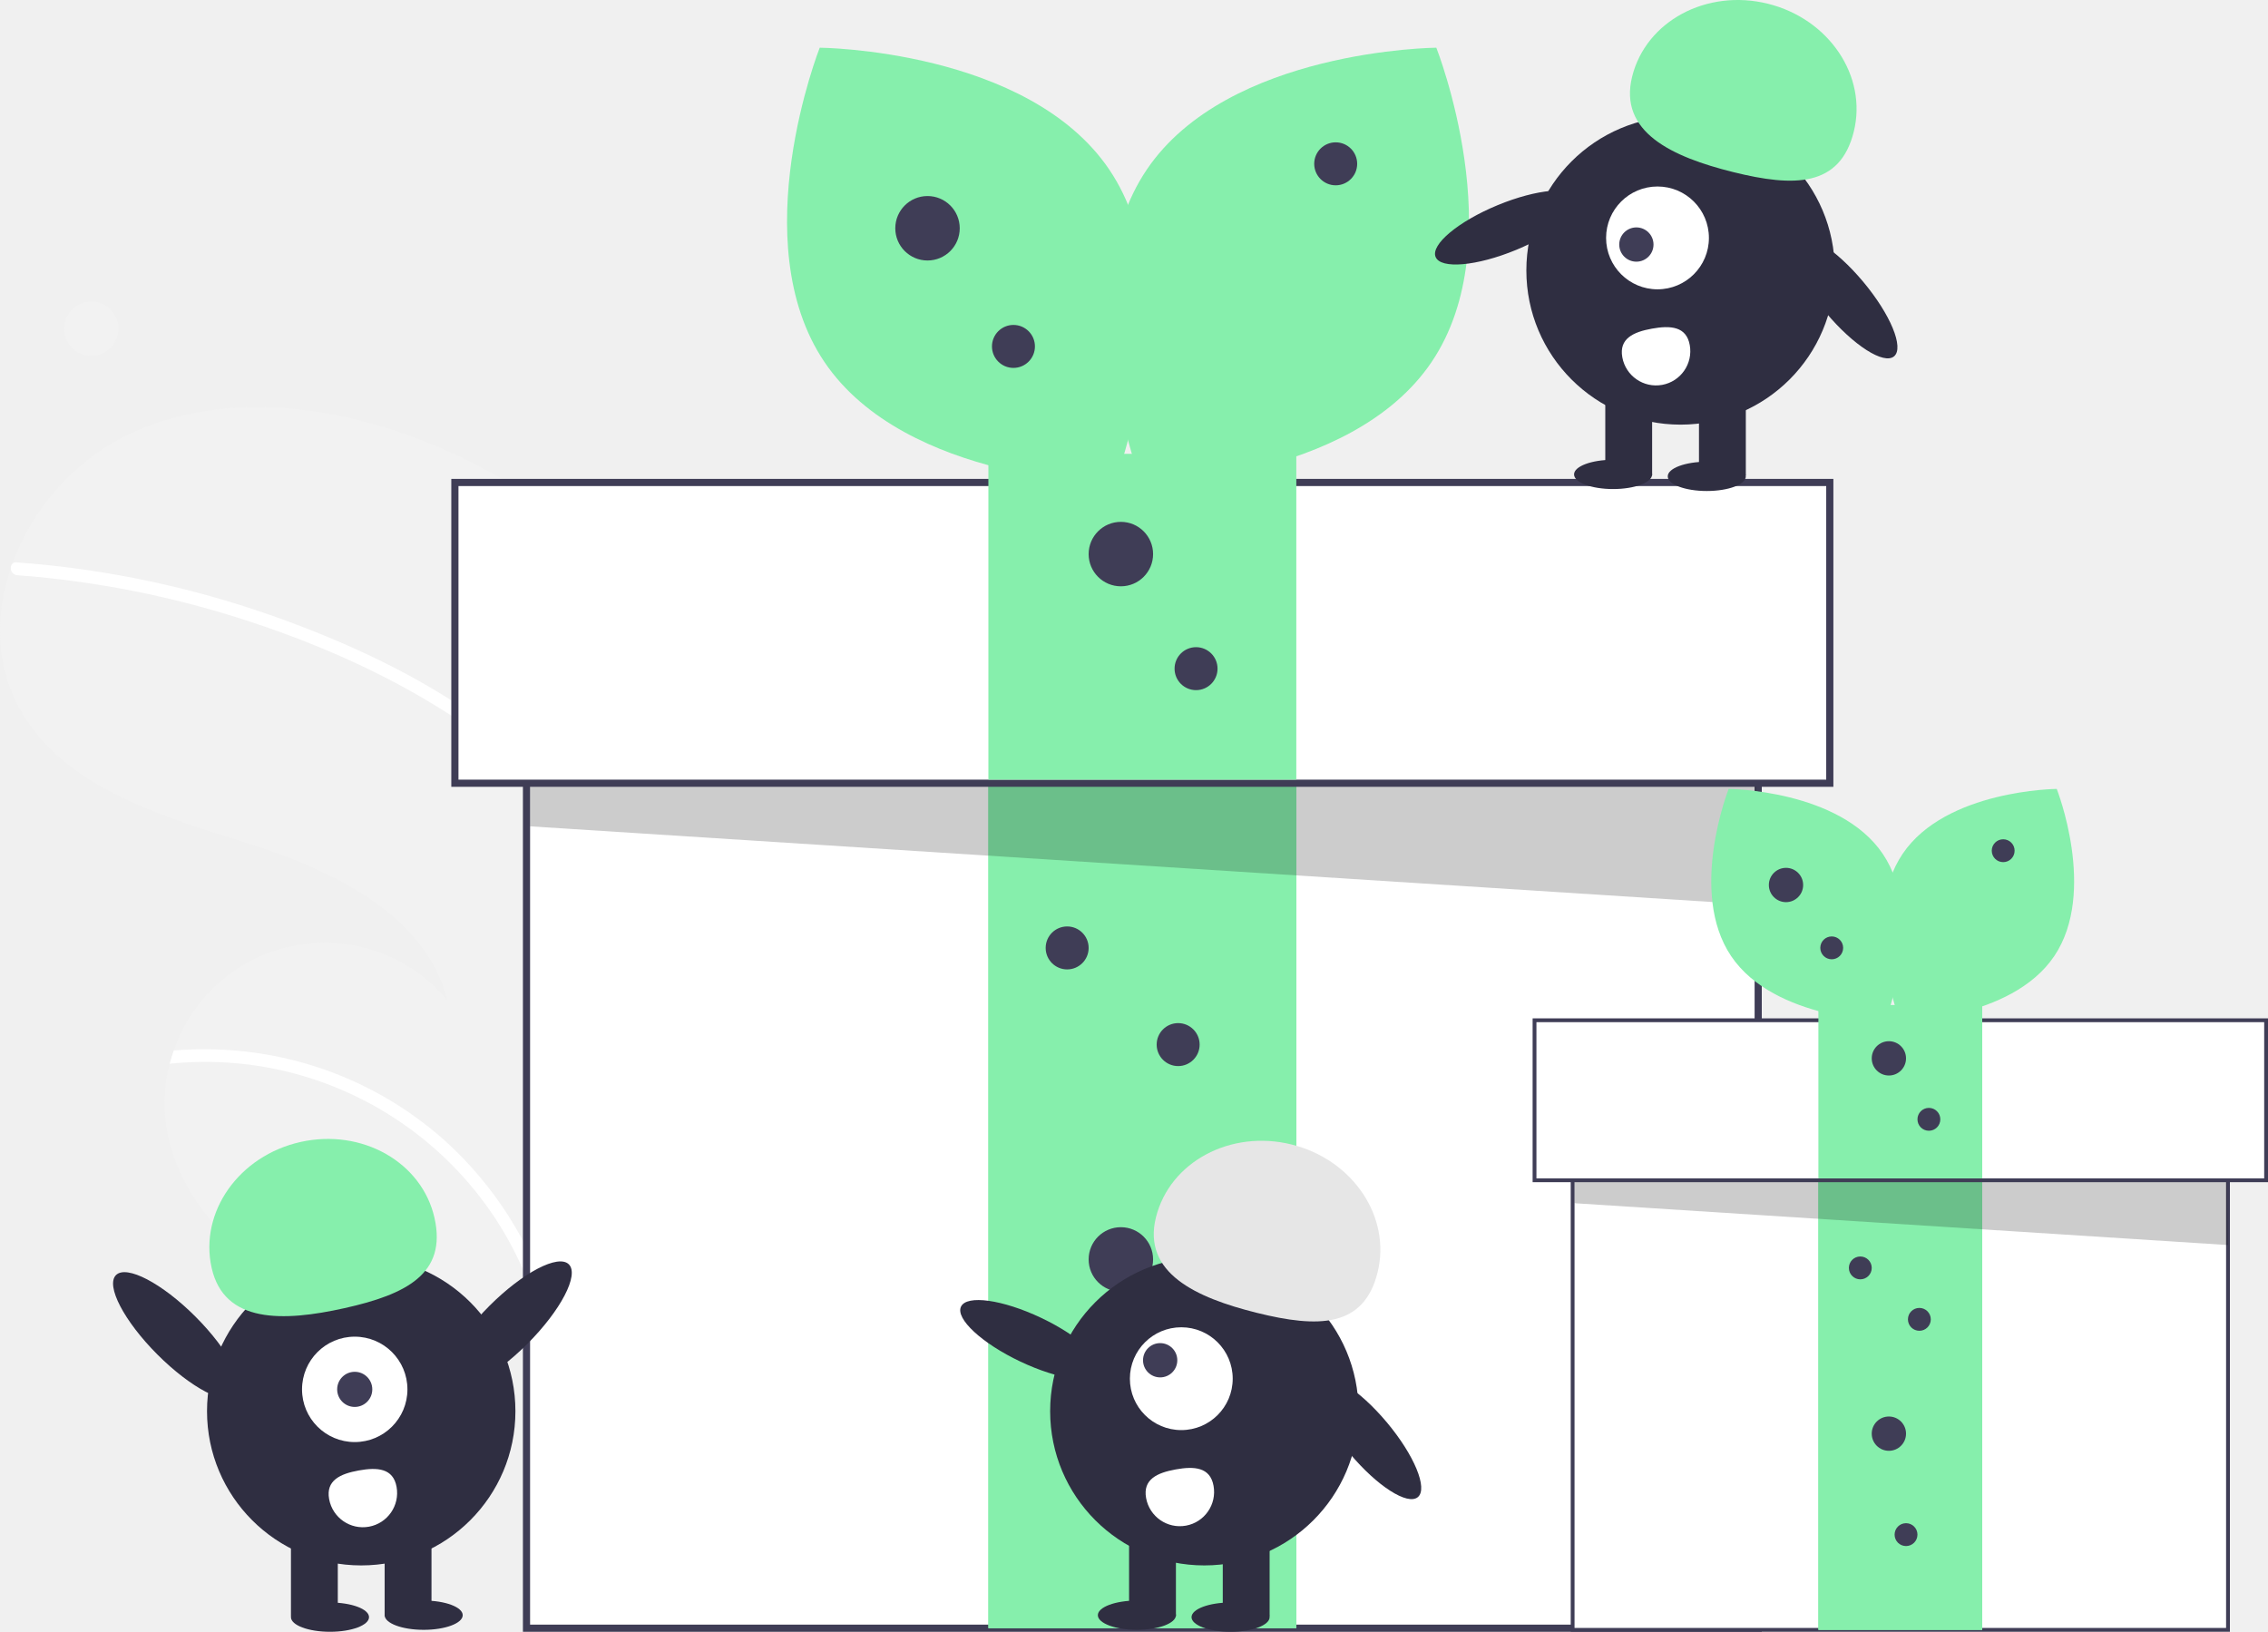
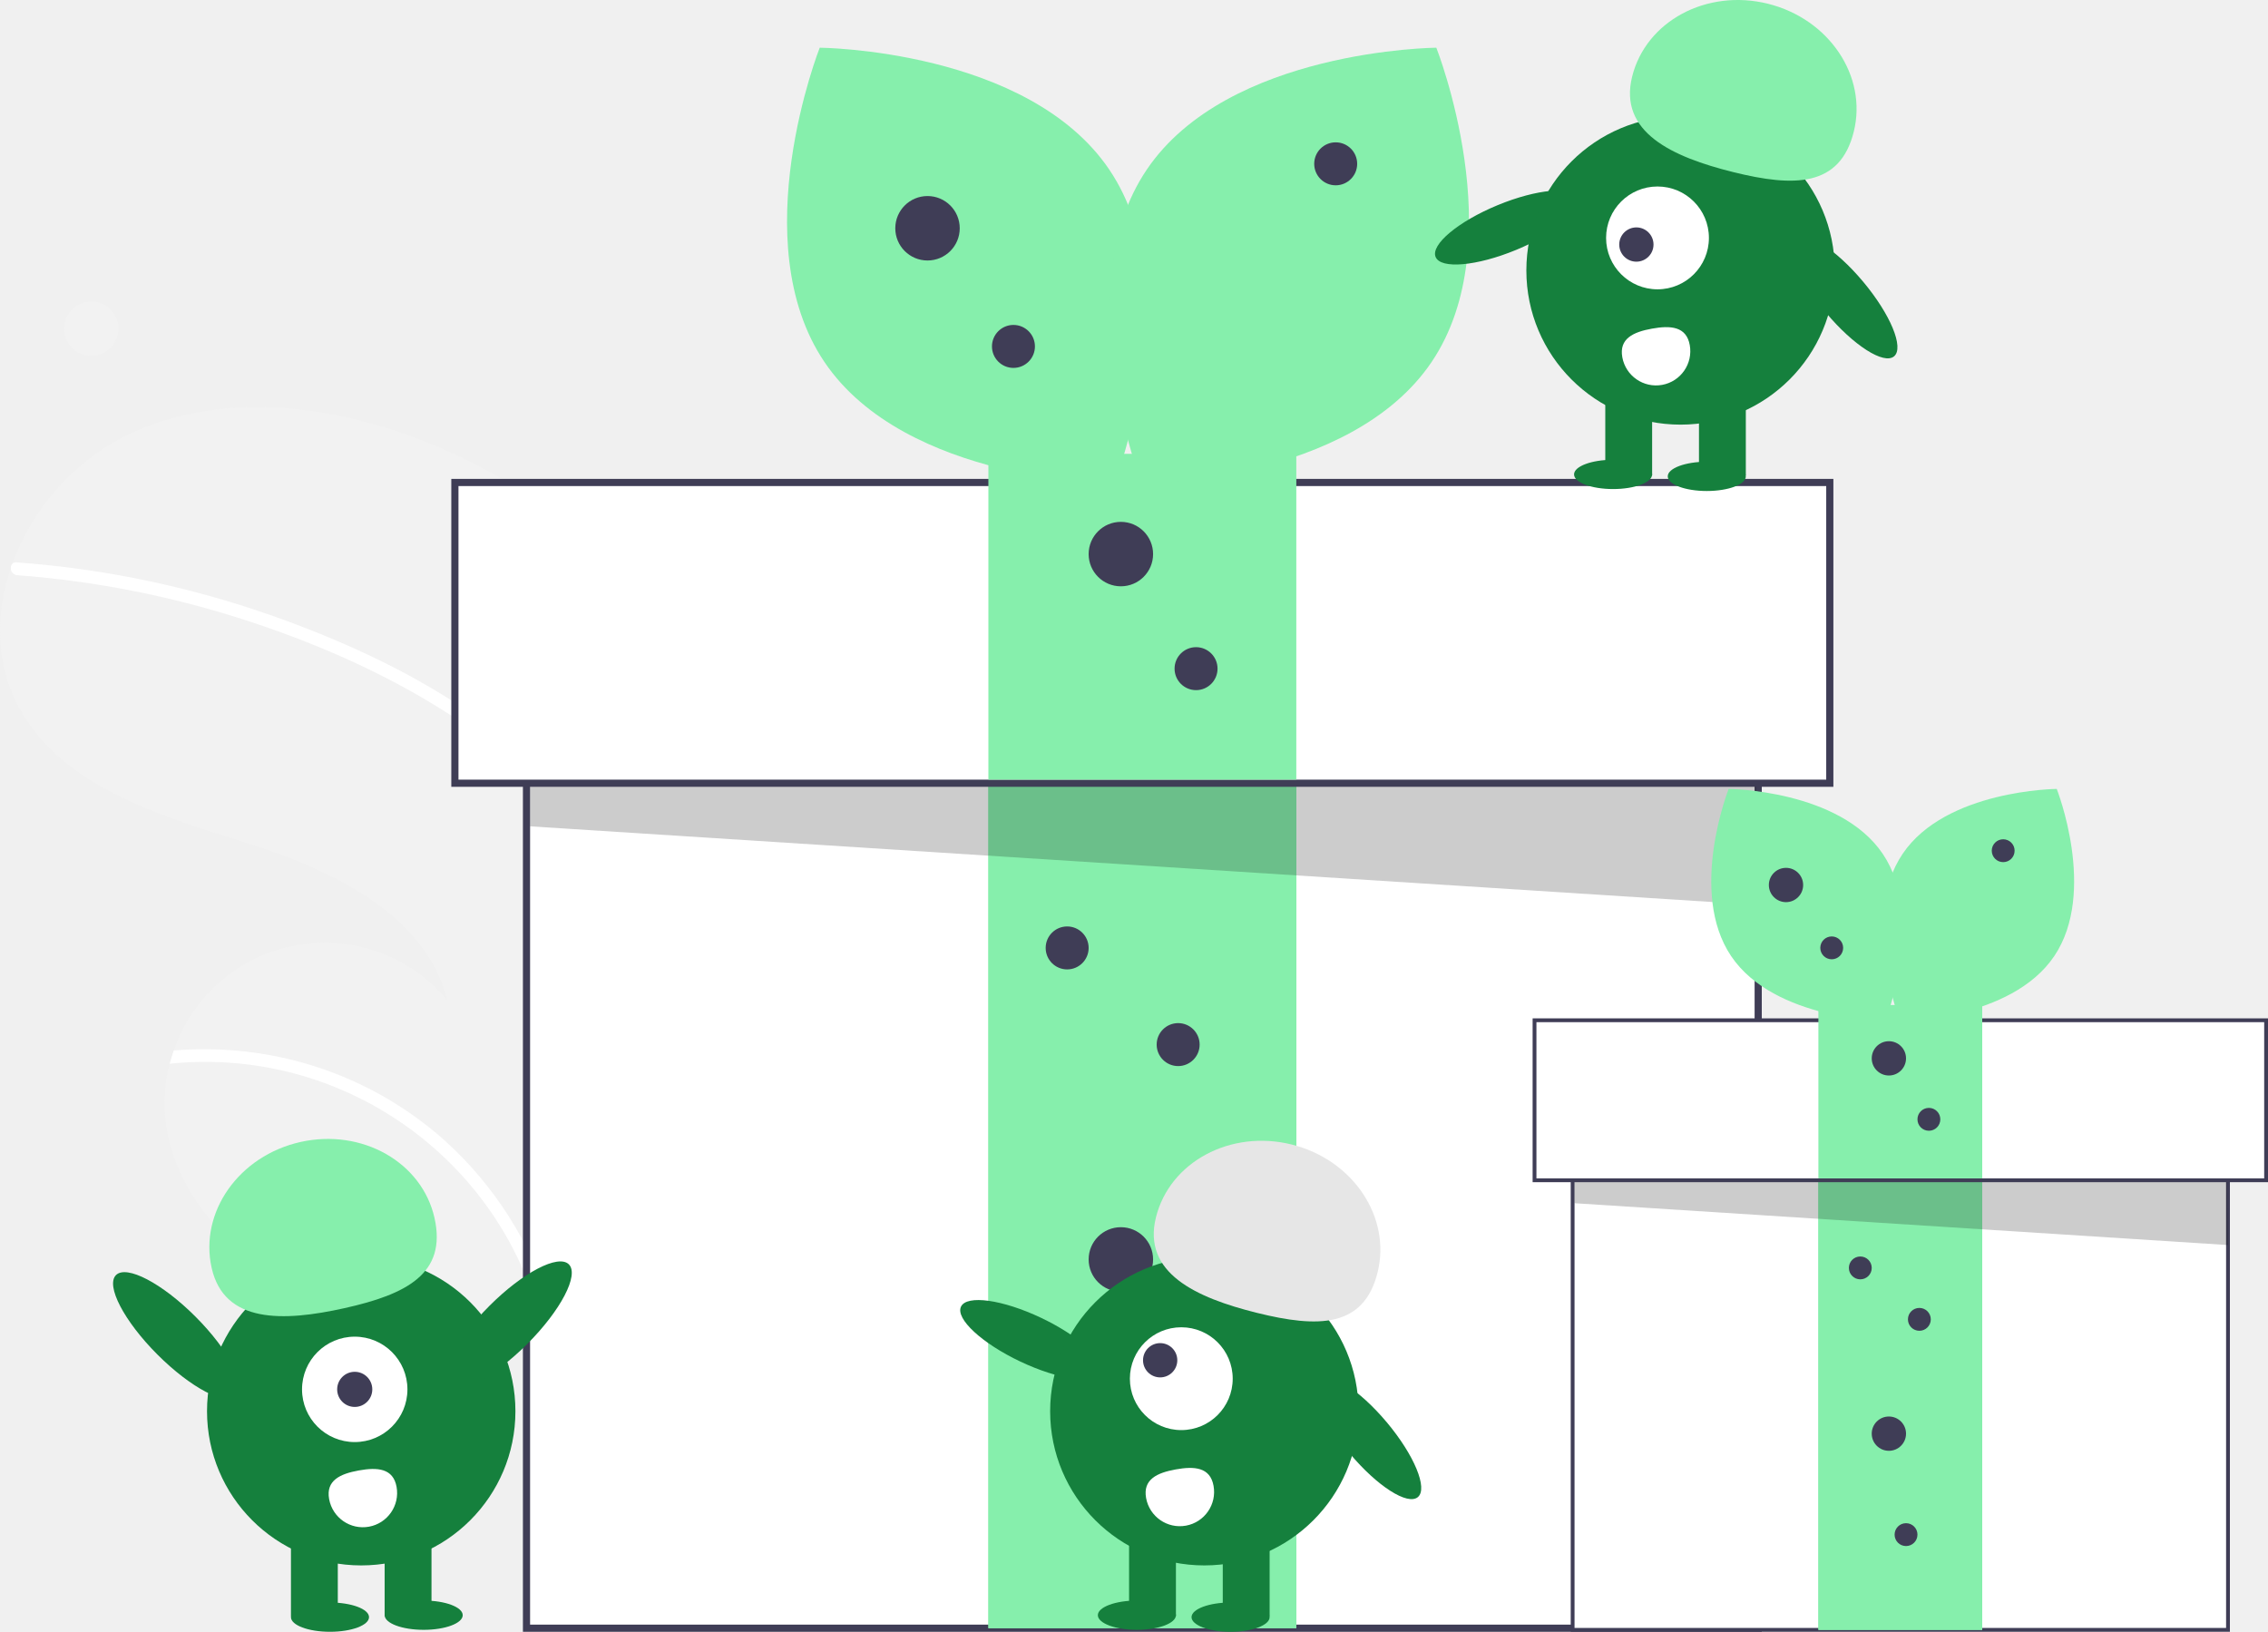
<svg xmlns="http://www.w3.org/2000/svg" data-name="Layer 1" width="633.43" height="455.755" viewBox="0 0 633.43 455.755" style="user-select: auto;">
  <path d="M428.066,358.644c1.341.834,2.657,1.683,3.971,2.561A336.159,336.159,0,0,1,455.488,470.698q.303,6.514.308,13.008a326.406,326.406,0,0,1-14.018,95.838q-.745,2.454-1.522,4.887c-.371,1.164-.749,2.34-1.16,3.495-.436.592-.866,1.174-1.295,1.755-.03.026-.057.069-.088.095-.173.235-.346.469-.502.699-.743.997-1.496,1.987-2.239,2.984l.625.043,1.567.1-.006.011c-.526-.011-1.063-.028-1.594-.056-.193.001-.403.005-.6-.012-.176-.003-.362-.014-.537-.017-22.601-.612-45.73-1.74-66.296-10.983-21.526-9.682-39.787-30.615-38.859-54.192a42.317,42.317,0,0,1,1.397-9.138c.333-1.247.727-2.472,1.149-3.695a44.556,44.556,0,0,1,76.442-13.991c-6.169-24.245-32.654-36.617-56.507-44.138-23.871-7.517-50.729-15.381-62.924-37.226-6.809-12.156-6.973-26.32-2.53-39.399.135-.391.277-.793.43-1.188a65.015,65.015,0,0,1,31.351-35.591c27.279-13.506,60.427-8.741,88.378,3.314A161.159,161.159,0,0,1,428.066,358.644Z" transform="translate(-283.2849 -222.1224)" fill="#f2f2f2" style="user-select: auto;" />
  <path d="M349.879,515.619a100.32,100.32,0,0,1,57.724,25.15,102.656,102.656,0,0,1,29.19,45.794c.317,1.008.605,2.013.876,3.023.542-1.031,1.068-2.086,1.588-3.13.335-.669.676-1.348,1-2.023-.371,1.164-.749,2.34-1.16,3.495-.436.592-.866,1.174-1.295,1.755-.03.026-.057.069-.088.095-.173.235-.346.469-.502.699-.743.997-1.496,1.987-2.239,2.984l.625.043,1.567.1-.006.011c-.526-.011-1.063-.028-1.594-.056-.193.001-.403.005-.6-.012-.065-.306-.147-.607-.229-.91a96.93,96.93,0,0,0-104.066-73.42c.333-1.247.727-2.472,1.149-3.695A103.693,103.693,0,0,1,349.879,515.619Z" transform="translate(-283.2849 -222.1224)" fill="#fff" style="user-select: auto;" />
  <path d="M421.12,425.942a110.374,110.374,0,0,1,22.605,22.761,91.571,91.571,0,0,1,8.636,14.665c1.146,2.388,2.189,4.846,3.128,7.33q.303,6.514.308,13.008a94.571,94.571,0,0,0-2.911-9.67c-.594-1.74-1.254-3.446-1.955-5.132-7.862-18.885-22.106-33.796-38.905-45.132-18.002-12.13-38.296-21.236-58.864-28.007a271.664,271.664,0,0,0-65.071-12.987,1.948,1.948,0,0,1-1.79-2.012,1.676,1.676,0,0,1,.43-1.188,1.392,1.392,0,0,1,1.195-.38c2.732.204,5.457.42,8.182.709a274.884,274.884,0,0,1,66.369,15.32C383.136,402.765,403.584,412.542,421.12,425.942Z" transform="translate(-283.2849 -222.1224)" fill="#fff" style="user-select: auto;" />
  <circle cx="25.496" cy="91.797" r="7.578" fill="#f2f2f2" style="user-select: auto;" />
  <rect x="147.046" y="161.755" width="344" height="293" fill="#fff" style="user-select: auto;" />
  <path d="M775.331,677.878h-346v-295h346Zm-344-2h342v-291h-342Z" transform="translate(-283.2849 -222.1224)" fill="#3f3d56" style="user-select: auto;" />
  <rect x="276.046" y="218.755" width="86" height="236" fill="#86efac" style="user-select: auto;" />
  <rect x="276.046" y="218.755" width="86" height="236" fill="#86efac" style="user-select: auto;" />
  <polygon points="148.046 183.255 148.046 230.793 491.046 252.755 490.035 194.097 148.046 183.255" opacity="0.2" style="user-select: auto;" />
  <rect x="127.046" y="134.755" width="384" height="84" fill="#fff" style="user-select: auto;" />
  <path d="M795.331,441.878h-386v-86h386Zm-384-2h382v-82h-382Z" transform="translate(-283.2849 -222.1224)" fill="#3f3d56" style="user-select: auto;" />
  <rect x="276.046" y="126.755" width="86" height="91" fill="#86efac" style="user-select: auto;" />
  <path d="M593.123,269.534c22.701,33.652,1.312,87.775,1.312,87.775s-58.195-.436-80.897-34.088-1.312-87.775-1.312-87.775S570.422,235.882,593.123,269.534Z" transform="translate(-283.2849 -222.1224)" fill="#86efac" style="user-select: auto;" />
  <path d="M603.539,269.534c-22.701,33.652-1.312,87.775-1.312,87.775s58.195-.436,80.897-34.088,1.312-87.775,1.312-87.775S626.24,235.882,603.539,269.534Z" transform="translate(-283.2849 -222.1224)" fill="#86efac" style="user-select: auto;" />
  <circle cx="259.046" cy="63.755" r="9" fill="#3f3d56" style="user-select: auto;" />
  <circle cx="313.046" cy="154.755" r="9" fill="#3f3d56" style="user-select: auto;" />
  <circle cx="313.046" cy="351.755" r="9" fill="#3f3d56" style="user-select: auto;" />
  <circle cx="283.046" cy="96.755" r="6" fill="#3f3d56" style="user-select: auto;" />
  <circle cx="373.046" cy="45.755" r="6" fill="#3f3d56" style="user-select: auto;" />
  <circle cx="334.046" cy="186.755" r="6" fill="#3f3d56" style="user-select: auto;" />
  <circle cx="298.046" cy="264.755" r="6" fill="#3f3d56" style="user-select: auto;" />
  <circle cx="329.046" cy="291.755" r="6" fill="#3f3d56" style="user-select: auto;" />
  <circle cx="322.046" cy="404.755" r="6" fill="#3f3d56" style="user-select: auto;" />
  <rect x="439.22" y="299.323" width="183.037" height="155.9" fill="#fff" style="user-select: auto;" />
  <path d="M906.073,677.878H721.973V520.913H906.073Zm-183.037-1.064H905.009V521.977H723.037Z" transform="translate(-283.2849 -222.1224)" fill="#3f3d56" style="user-select: auto;" />
  <rect x="507.859" y="329.652" width="45.759" height="125.572" fill="#86efac" style="user-select: auto;" />
  <rect x="507.859" y="329.652" width="45.759" height="125.572" fill="#86efac" style="user-select: auto;" />
  <polygon points="439.752 310.763 439.752 336.057 622.257 347.742 621.719 316.532 439.752 310.763" opacity="0.2" style="user-select: auto;" />
  <rect x="428.578" y="284.957" width="204.32" height="44.695" fill="#fff" style="user-select: auto;" />
  <path d="M916.715,552.306h-205.384V506.547H916.715Zm-204.32-1.064H915.651V507.611H712.395Z" transform="translate(-283.2849 -222.1224)" fill="#3f3d56" style="user-select: auto;" />
  <rect x="507.859" y="280.7" width="45.759" height="48.42" fill="#86efac" style="user-select: auto;" />
  <path d="M809.124,460.605c12.079,17.905.698,46.704.698,46.704s-30.965-.232-43.044-18.138-.698-46.704-.698-46.704S797.045,442.699,809.124,460.605Z" transform="translate(-283.2849 -222.1224)" fill="#86efac" style="user-select: auto;" />
  <path d="M814.666,460.605c-12.079,17.905-.698,46.704-.698,46.704s30.965-.232,43.044-18.138.698-46.704.698-46.704S826.745,442.699,814.666,460.605Z" transform="translate(-283.2849 -222.1224)" fill="#86efac" style="user-select: auto;" />
  <circle cx="498.813" cy="247.179" r="4.789" fill="#3f3d56" style="user-select: auto;" />
  <circle cx="527.546" cy="295.598" r="4.789" fill="#3f3d56" style="user-select: auto;" />
  <circle cx="527.546" cy="400.419" r="4.789" fill="#3f3d56" style="user-select: auto;" />
  <circle cx="511.583" cy="264.737" r="3.192" fill="#3f3d56" style="user-select: auto;" />
  <circle cx="559.471" cy="237.601" r="3.192" fill="#3f3d56" style="user-select: auto;" />
  <circle cx="538.72" cy="312.625" r="3.192" fill="#3f3d56" style="user-select: auto;" />
  <circle cx="519.565" cy="354.127" r="3.192" fill="#3f3d56" style="user-select: auto;" />
  <circle cx="536.059" cy="368.494" r="3.192" fill="#3f3d56" style="user-select: auto;" />
  <circle cx="532.335" cy="428.619" r="3.192" fill="#3f3d56" style="user-select: auto;" />
-   <ellipse cx="571.139" cy="596.292" rx="6.76" ry="21.534" transform="translate(-495.6615 634.6811) rotate(-64.62574)" fill="#2f2e41" style="user-select: auto;" />
-   <ellipse cx="665.455" cy="623.753" rx="6.76" ry="21.534" transform="translate(-528.4844 350.5745) rotate(-39.93837)" fill="#2f2e41" style="user-select: auto;" />
-   <circle cx="336.363" cy="394.153" r="43.067" fill="#2f2e41" style="user-select: auto;" />
-   <rect x="341.508" y="427.952" width="13.084" height="23.442" fill="#2f2e41" style="user-select: auto;" />
-   <rect x="315.34" y="427.952" width="13.084" height="23.442" fill="#2f2e41" style="user-select: auto;" />
-   <ellipse cx="343.688" cy="451.667" rx="10.903" ry="4.089" fill="#2f2e41" style="user-select: auto;" />
-   <ellipse cx="317.521" cy="451.121" rx="10.903" ry="4.089" fill="#2f2e41" style="user-select: auto;" />
+   <ellipse cx="571.139" cy="596.292" rx="6.76" ry="21.534" transform="translate(-495.6615 634.6811) rotate(-64.62574)" fill="rgb(21 128 61)" style="user-select: auto;" />
+   <ellipse cx="665.455" cy="623.753" rx="6.76" ry="21.534" transform="translate(-528.4844 350.5745) rotate(-39.93837)" fill="rgb(21 128 61)" style="user-select: auto;" />
+   <circle cx="336.363" cy="394.153" r="43.067" fill="rgb(21 128 61)" style="user-select: auto;" />
+   <rect x="341.508" y="427.952" width="13.084" height="23.442" fill="rgb(21 128 61)" style="user-select: auto;" />
+   <rect x="315.34" y="427.952" width="13.084" height="23.442" fill="rgb(21 128 61)" style="user-select: auto;" />
+   <ellipse cx="343.688" cy="451.667" rx="10.903" ry="4.089" fill="rgb(21 128 61)" style="user-select: auto;" />
+   <ellipse cx="317.521" cy="451.121" rx="10.903" ry="4.089" fill="rgb(21 128 61)" style="user-select: auto;" />
  <path d="M606.125,562.138c3.846-15.487,20.821-24.601,37.915-20.356s27.834,20.24,23.989,35.727-16.604,15.537-33.698,11.292S602.279,577.625,606.125,562.138Z" transform="translate(-283.2849 -222.1224)" fill="#e6e6e6" style="user-select: auto;" />
  <circle cx="329.924" cy="385.065" r="14.359" fill="#fff" style="user-select: auto;" />
  <circle cx="324.023" cy="379.918" r="4.786" fill="#3f3d56" style="user-select: auto;" />
  <path d="M622.216,637.103a9.572,9.572,0,1,1-18.835,3.429h0l-.003-.018c-.942-5.202,3.08-7.043,8.283-7.985S621.275,631.901,622.216,637.103Z" transform="translate(-283.2849 -222.1224)" fill="#fff" style="user-select: auto;" />
-   <ellipse cx="704.139" cy="285.673" rx="21.534" ry="6.76" transform="translate(-339.0131 68.32177) rotate(-22.4424)" fill="#2f2e41" style="user-select: auto;" />
-   <ellipse cx="798.455" cy="305.135" rx="6.76" ry="21.534" transform="translate(-292.919 361.6333) rotate(-39.93837)" fill="#2f2e41" style="user-select: auto;" />
-   <circle cx="469.363" cy="75.535" r="43.067" fill="#2f2e41" style="user-select: auto;" />
-   <rect x="474.508" y="109.334" width="13.084" height="23.442" fill="#2f2e41" style="user-select: auto;" />
-   <rect x="448.34" y="109.334" width="13.084" height="23.442" fill="#2f2e41" style="user-select: auto;" />
-   <ellipse cx="476.688" cy="133.048" rx="10.903" ry="4.089" fill="#2f2e41" style="user-select: auto;" />
-   <ellipse cx="450.521" cy="132.503" rx="10.903" ry="4.089" fill="#2f2e41" style="user-select: auto;" />
+   <ellipse cx="704.139" cy="285.673" rx="21.534" ry="6.76" transform="translate(-339.0131 68.32177) rotate(-22.4424)" fill="rgb(21 128 61)" style="user-select: auto;" />
+   <ellipse cx="798.455" cy="305.135" rx="6.76" ry="21.534" transform="translate(-292.919 361.6333) rotate(-39.93837)" fill="rgb(21 128 61)" style="user-select: auto;" />
+   <circle cx="469.363" cy="75.535" r="43.067" fill="rgb(21 128 61)" style="user-select: auto;" />
+   <rect x="474.508" y="109.334" width="13.084" height="23.442" fill="rgb(21 128 61)" style="user-select: auto;" />
+   <rect x="448.34" y="109.334" width="13.084" height="23.442" fill="rgb(21 128 61)" style="user-select: auto;" />
+   <ellipse cx="476.688" cy="133.048" rx="10.903" ry="4.089" fill="rgb(21 128 61)" style="user-select: auto;" />
+   <ellipse cx="450.521" cy="132.503" rx="10.903" ry="4.089" fill="rgb(21 128 61)" style="user-select: auto;" />
  <path d="M739.125,243.52c3.846-15.487,20.821-24.601,37.915-20.356s27.834,20.24,23.989,35.727-16.604,15.537-33.698,11.292S735.279,259.007,739.125,243.52Z" transform="translate(-283.2849 -222.1224)" fill="#86efac" style="user-select: auto;" />
  <circle cx="462.924" cy="66.447" r="14.359" fill="#fff" style="user-select: auto;" />
  <circle cx="457.023" cy="68.3" r="4.786" fill="#3f3d56" style="user-select: auto;" />
  <path d="M755.216,318.485a9.572,9.572,0,1,1-18.835,3.429h0l-.003-.018c-.942-5.202,3.08-7.043,8.283-7.985S754.275,313.283,755.216,318.485Z" transform="translate(-283.2849 -222.1224)" fill="#fff" style="user-select: auto;" />
-   <circle cx="100.885" cy="394.153" r="43.067" fill="#2f2e41" style="user-select: auto;" />
-   <rect x="81.259" y="427.952" width="13.084" height="23.442" fill="#2f2e41" style="user-select: auto;" />
-   <rect x="107.426" y="427.952" width="13.084" height="23.442" fill="#2f2e41" style="user-select: auto;" />
-   <ellipse cx="92.162" cy="451.667" rx="10.903" ry="4.089" fill="#2f2e41" style="user-select: auto;" />
-   <ellipse cx="118.33" cy="451.121" rx="10.903" ry="4.089" fill="#2f2e41" style="user-select: auto;" />
+   <circle cx="100.885" cy="394.153" r="43.067" fill="rgb(21 128 61)" style="user-select: auto;" />
+   <rect x="81.259" y="427.952" width="13.084" height="23.442" fill="rgb(21 128 61)" style="user-select: auto;" />
+   <rect x="107.426" y="427.952" width="13.084" height="23.442" fill="rgb(21 128 61)" style="user-select: auto;" />
+   <ellipse cx="92.162" cy="451.667" rx="10.903" ry="4.089" fill="rgb(21 128 61)" style="user-select: auto;" />
+   <ellipse cx="118.33" cy="451.121" rx="10.903" ry="4.089" fill="rgb(21 128 61)" style="user-select: auto;" />
  <path d="M342.393,576.224c-3.477-15.574,7.639-31.31,24.829-35.149s33.944,5.675,37.422,21.249-7.915,21.318-25.105,25.156S345.87,591.797,342.393,576.224Z" transform="translate(-283.2849 -222.1224)" fill="#86efac" style="user-select: auto;" />
-   <ellipse cx="425.273" cy="592.154" rx="23.892" ry="7.501" transform="translate(-577.4867 252.3064) rotate(-45.0221)" fill="#2f2e41" style="user-select: auto;" />
-   <ellipse cx="332.568" cy="595.154" rx="7.501" ry="23.892" transform="translate(-606.6437 187.1021) rotate(-44.9779)" fill="#2f2e41" style="user-select: auto;" />
+   <ellipse cx="425.273" cy="592.154" rx="23.892" ry="7.501" transform="translate(-577.4867 252.3064) rotate(-45.0221)" fill="rgb(21 128 61)" style="user-select: auto;" />
+   <ellipse cx="332.568" cy="595.154" rx="7.501" ry="23.892" transform="translate(-606.6437 187.1021) rotate(-44.9779)" fill="rgb(21 128 61)" style="user-select: auto;" />
  <circle cx="99.073" cy="388.049" r="14.719" fill="#fff" style="user-select: auto;" />
  <circle cx="99.073" cy="388.049" r="4.906" fill="#3f3d56" style="user-select: auto;" />
  <path d="M394.042,637.394a9.572,9.572,0,1,1-18.835,3.429h0l-.003-.018c-.942-5.202,3.08-7.043,8.283-7.985S393.1,632.192,394.042,637.394Z" transform="translate(-283.2849 -222.1224)" fill="#fff" style="user-select: auto;" />
</svg>
